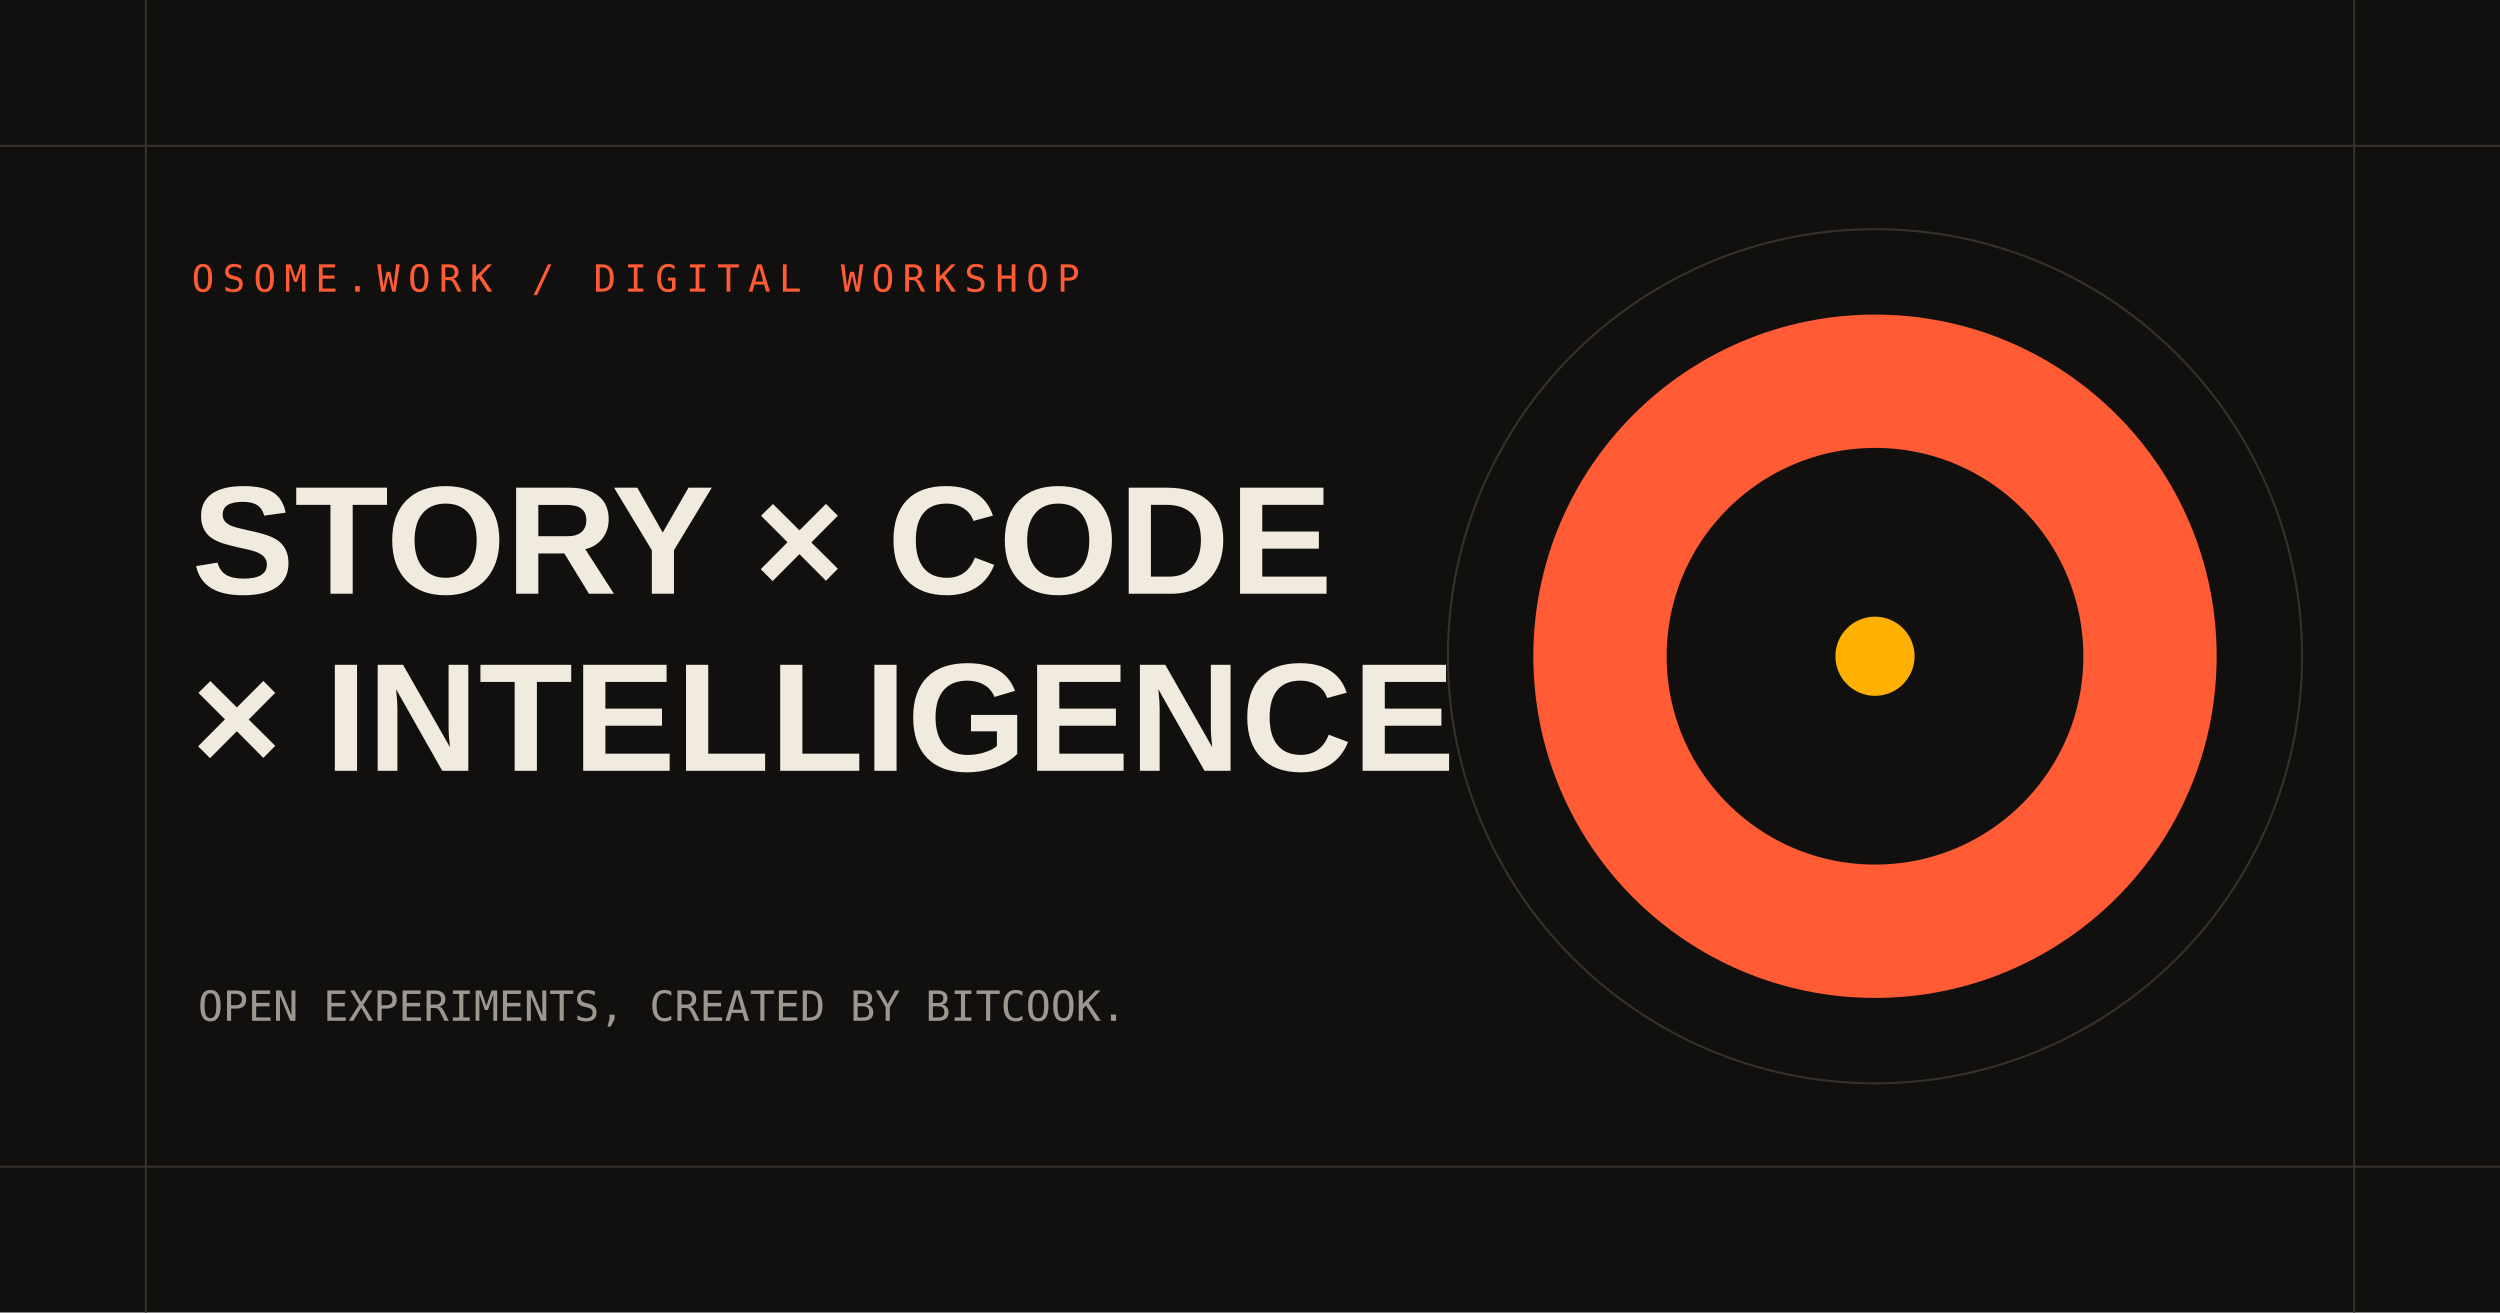
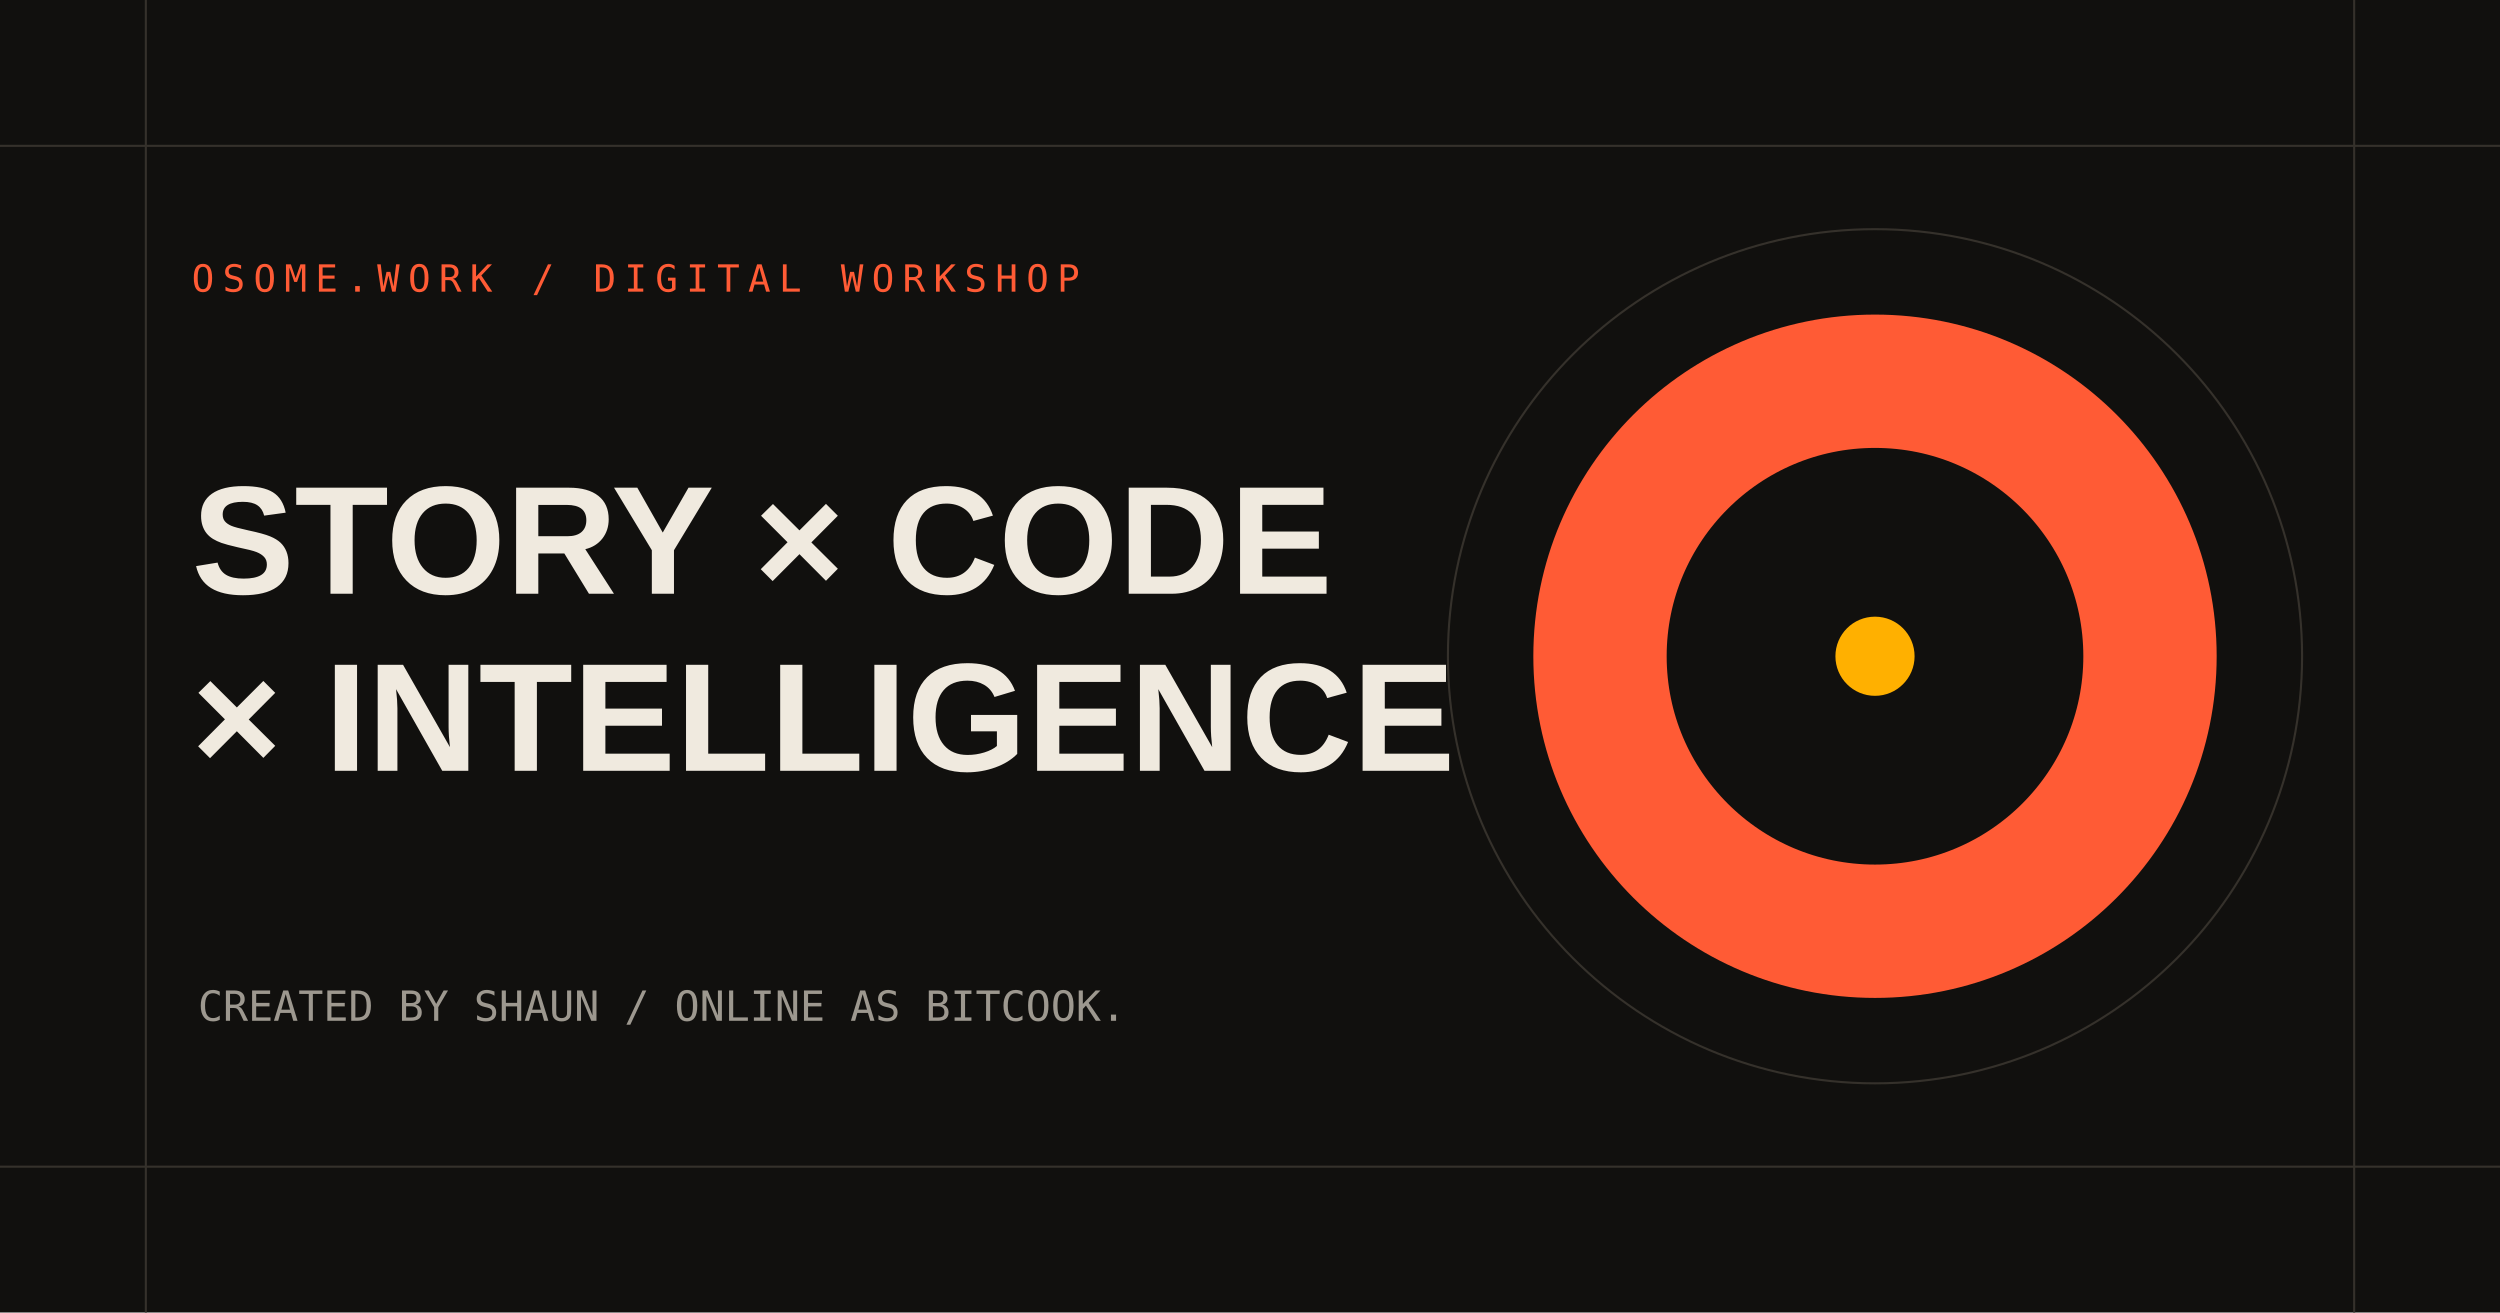
<svg xmlns="http://www.w3.org/2000/svg" width="1200" height="630" viewBox="0 0 1200 630">
  <rect width="1200" height="630" fill="#11100e" />
  <g stroke="#35312b">
    <path d="M0 70h1200M0 560h1200M70 0v630M1130 0v630" />
  </g>
  <circle cx="900" cy="315" r="205" fill="none" stroke="#35312b" />
  <circle cx="900" cy="315" r="132" fill="none" stroke="#ff5b35" stroke-width="64" />
  <circle cx="900" cy="315" r="19" fill="#ffb000" />
  <text x="92" y="140" fill="#ff5b35" font-family="monospace" font-size="18" letter-spacing="4">OSOME.WORK / DIGITAL WORKSHOP</text>
  <text x="92" y="285" fill="#f0eadf" font-family="Arial Black,Arial" font-weight="900" font-size="74">STORY × CODE</text>
  <text x="92" y="370" fill="#f0eadf" font-family="Arial Black,Arial" font-weight="900" font-size="74">× INTELLIGENCE</text>
-   <text x="95" y="490" fill="#9d988f" font-family="monospace" font-size="20">OPEN EXPERIMENTS, CREATED BY BITCOOK.</text>
+   <text x="95" y="490" fill="#9d988f" font-family="monospace" font-size="20">CREATED BY SHAUN / ONLINE AS BITCOOK.</text>
</svg>
